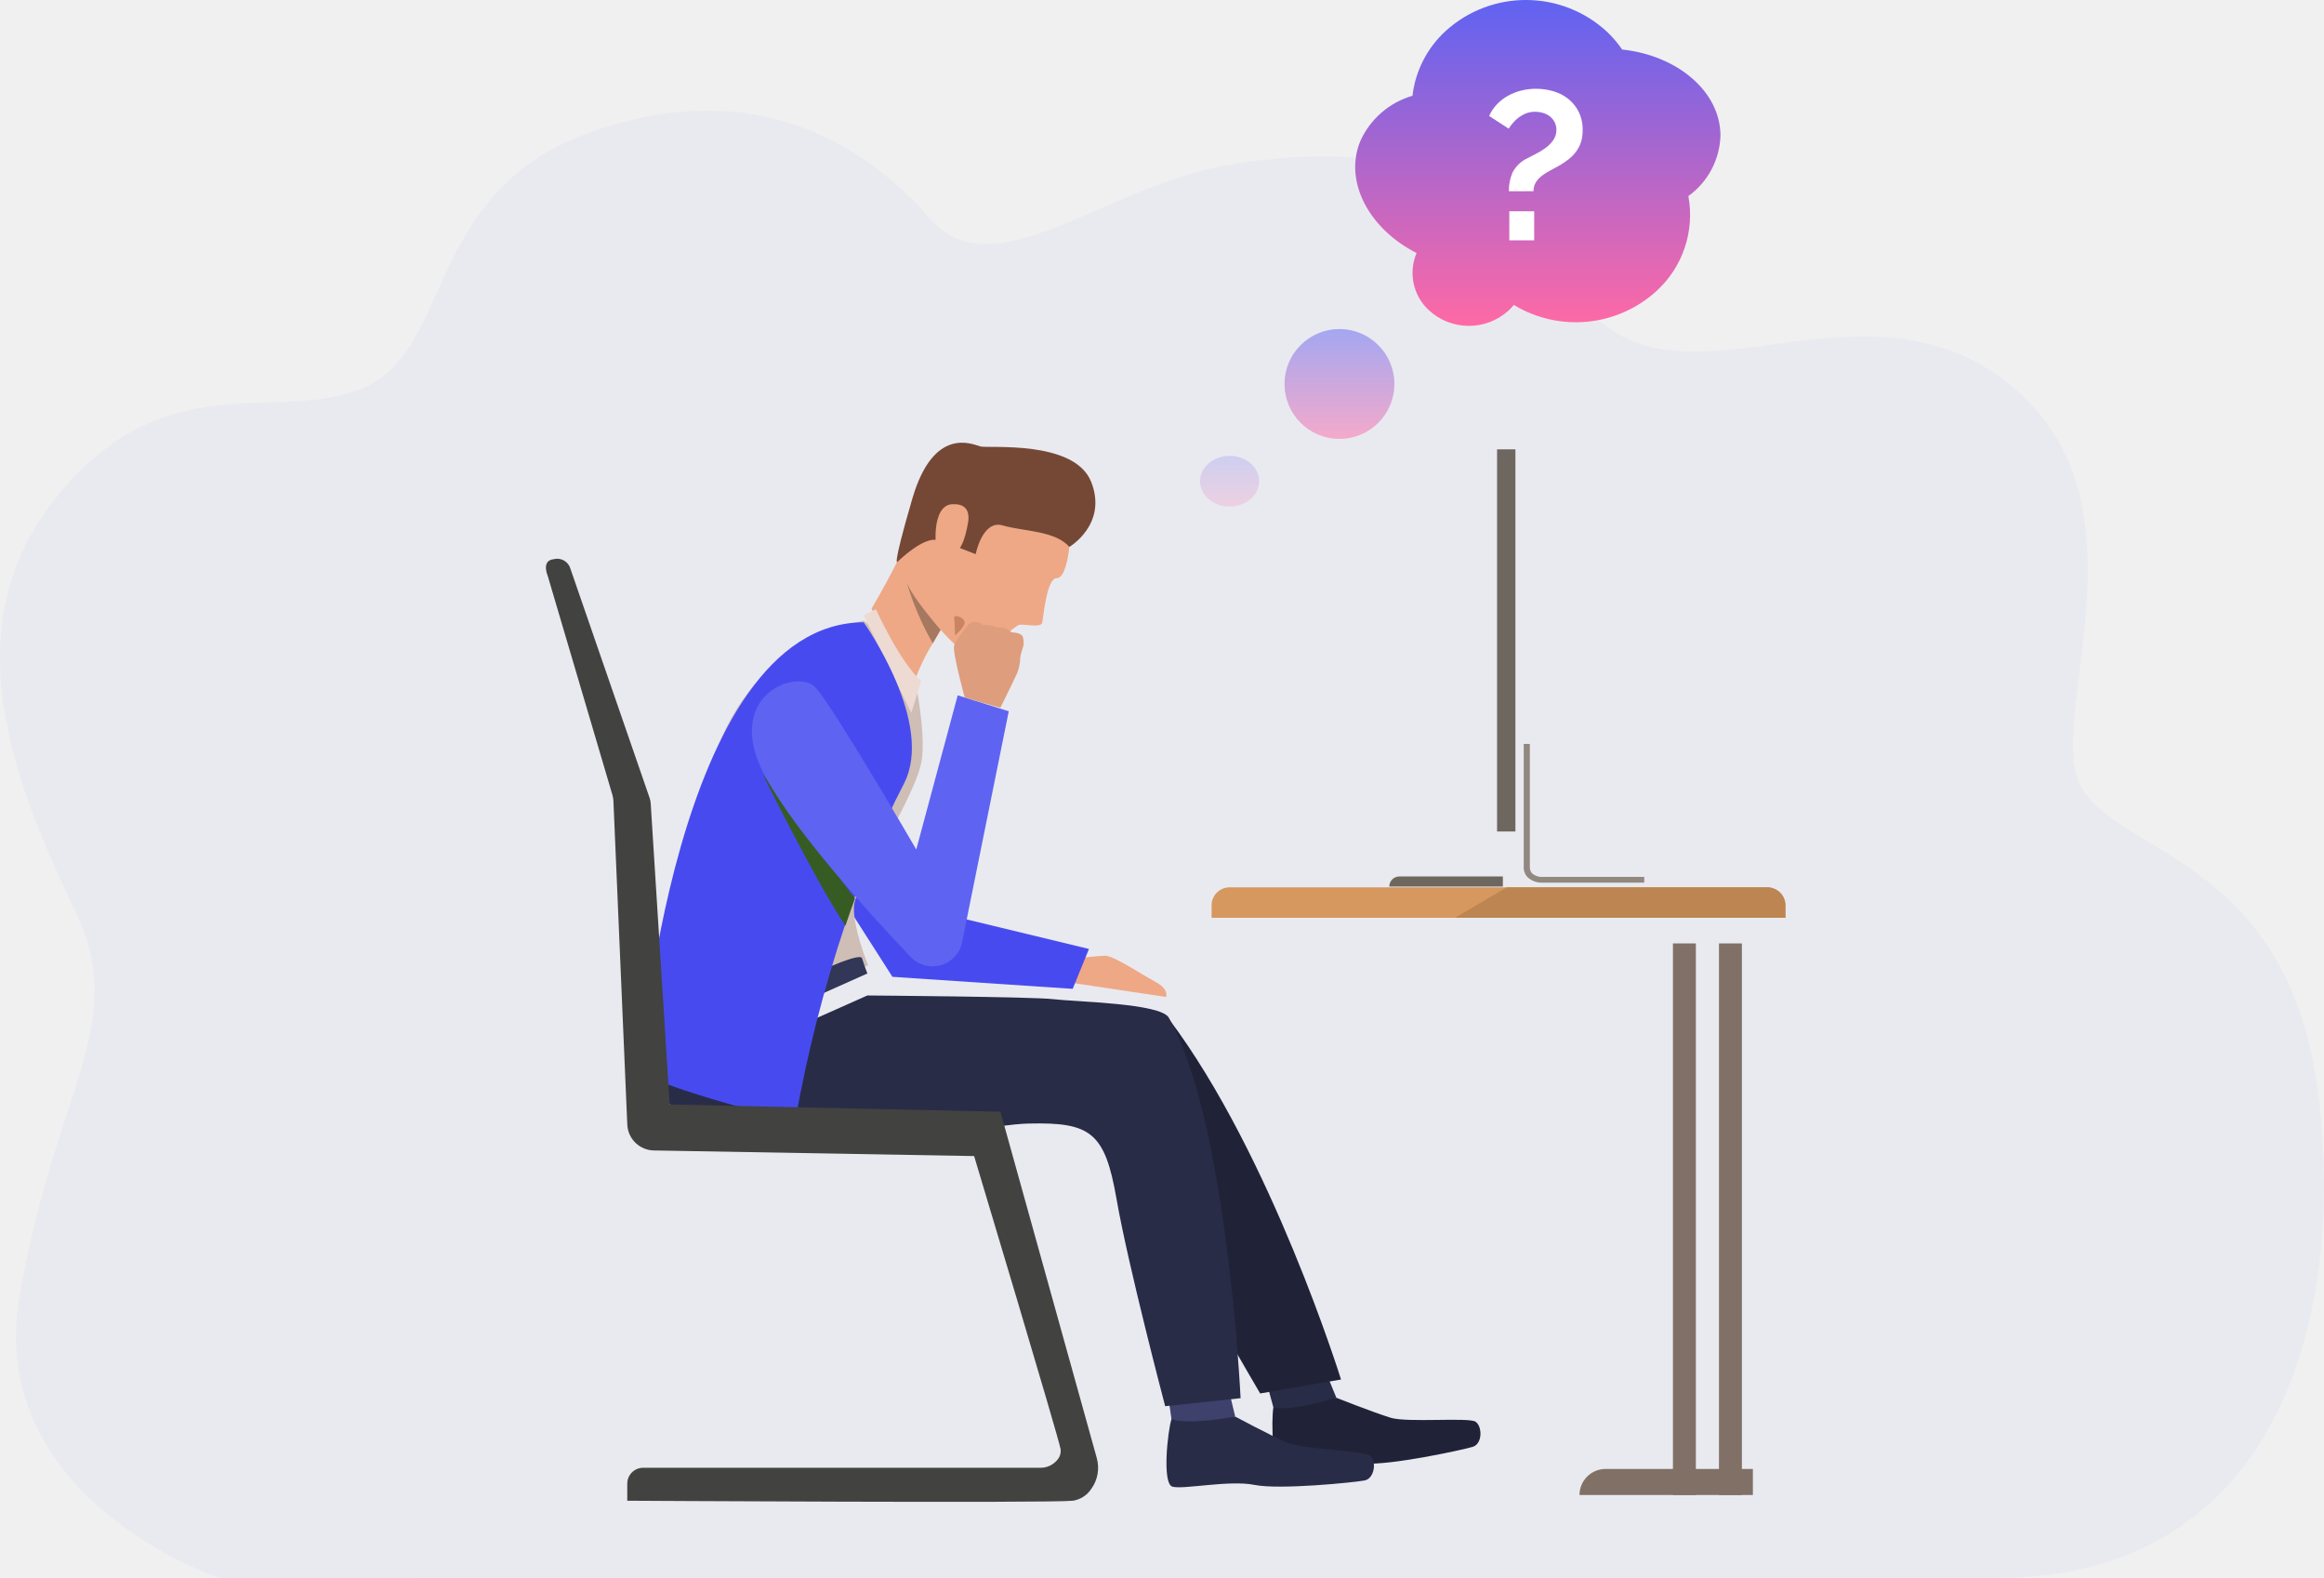
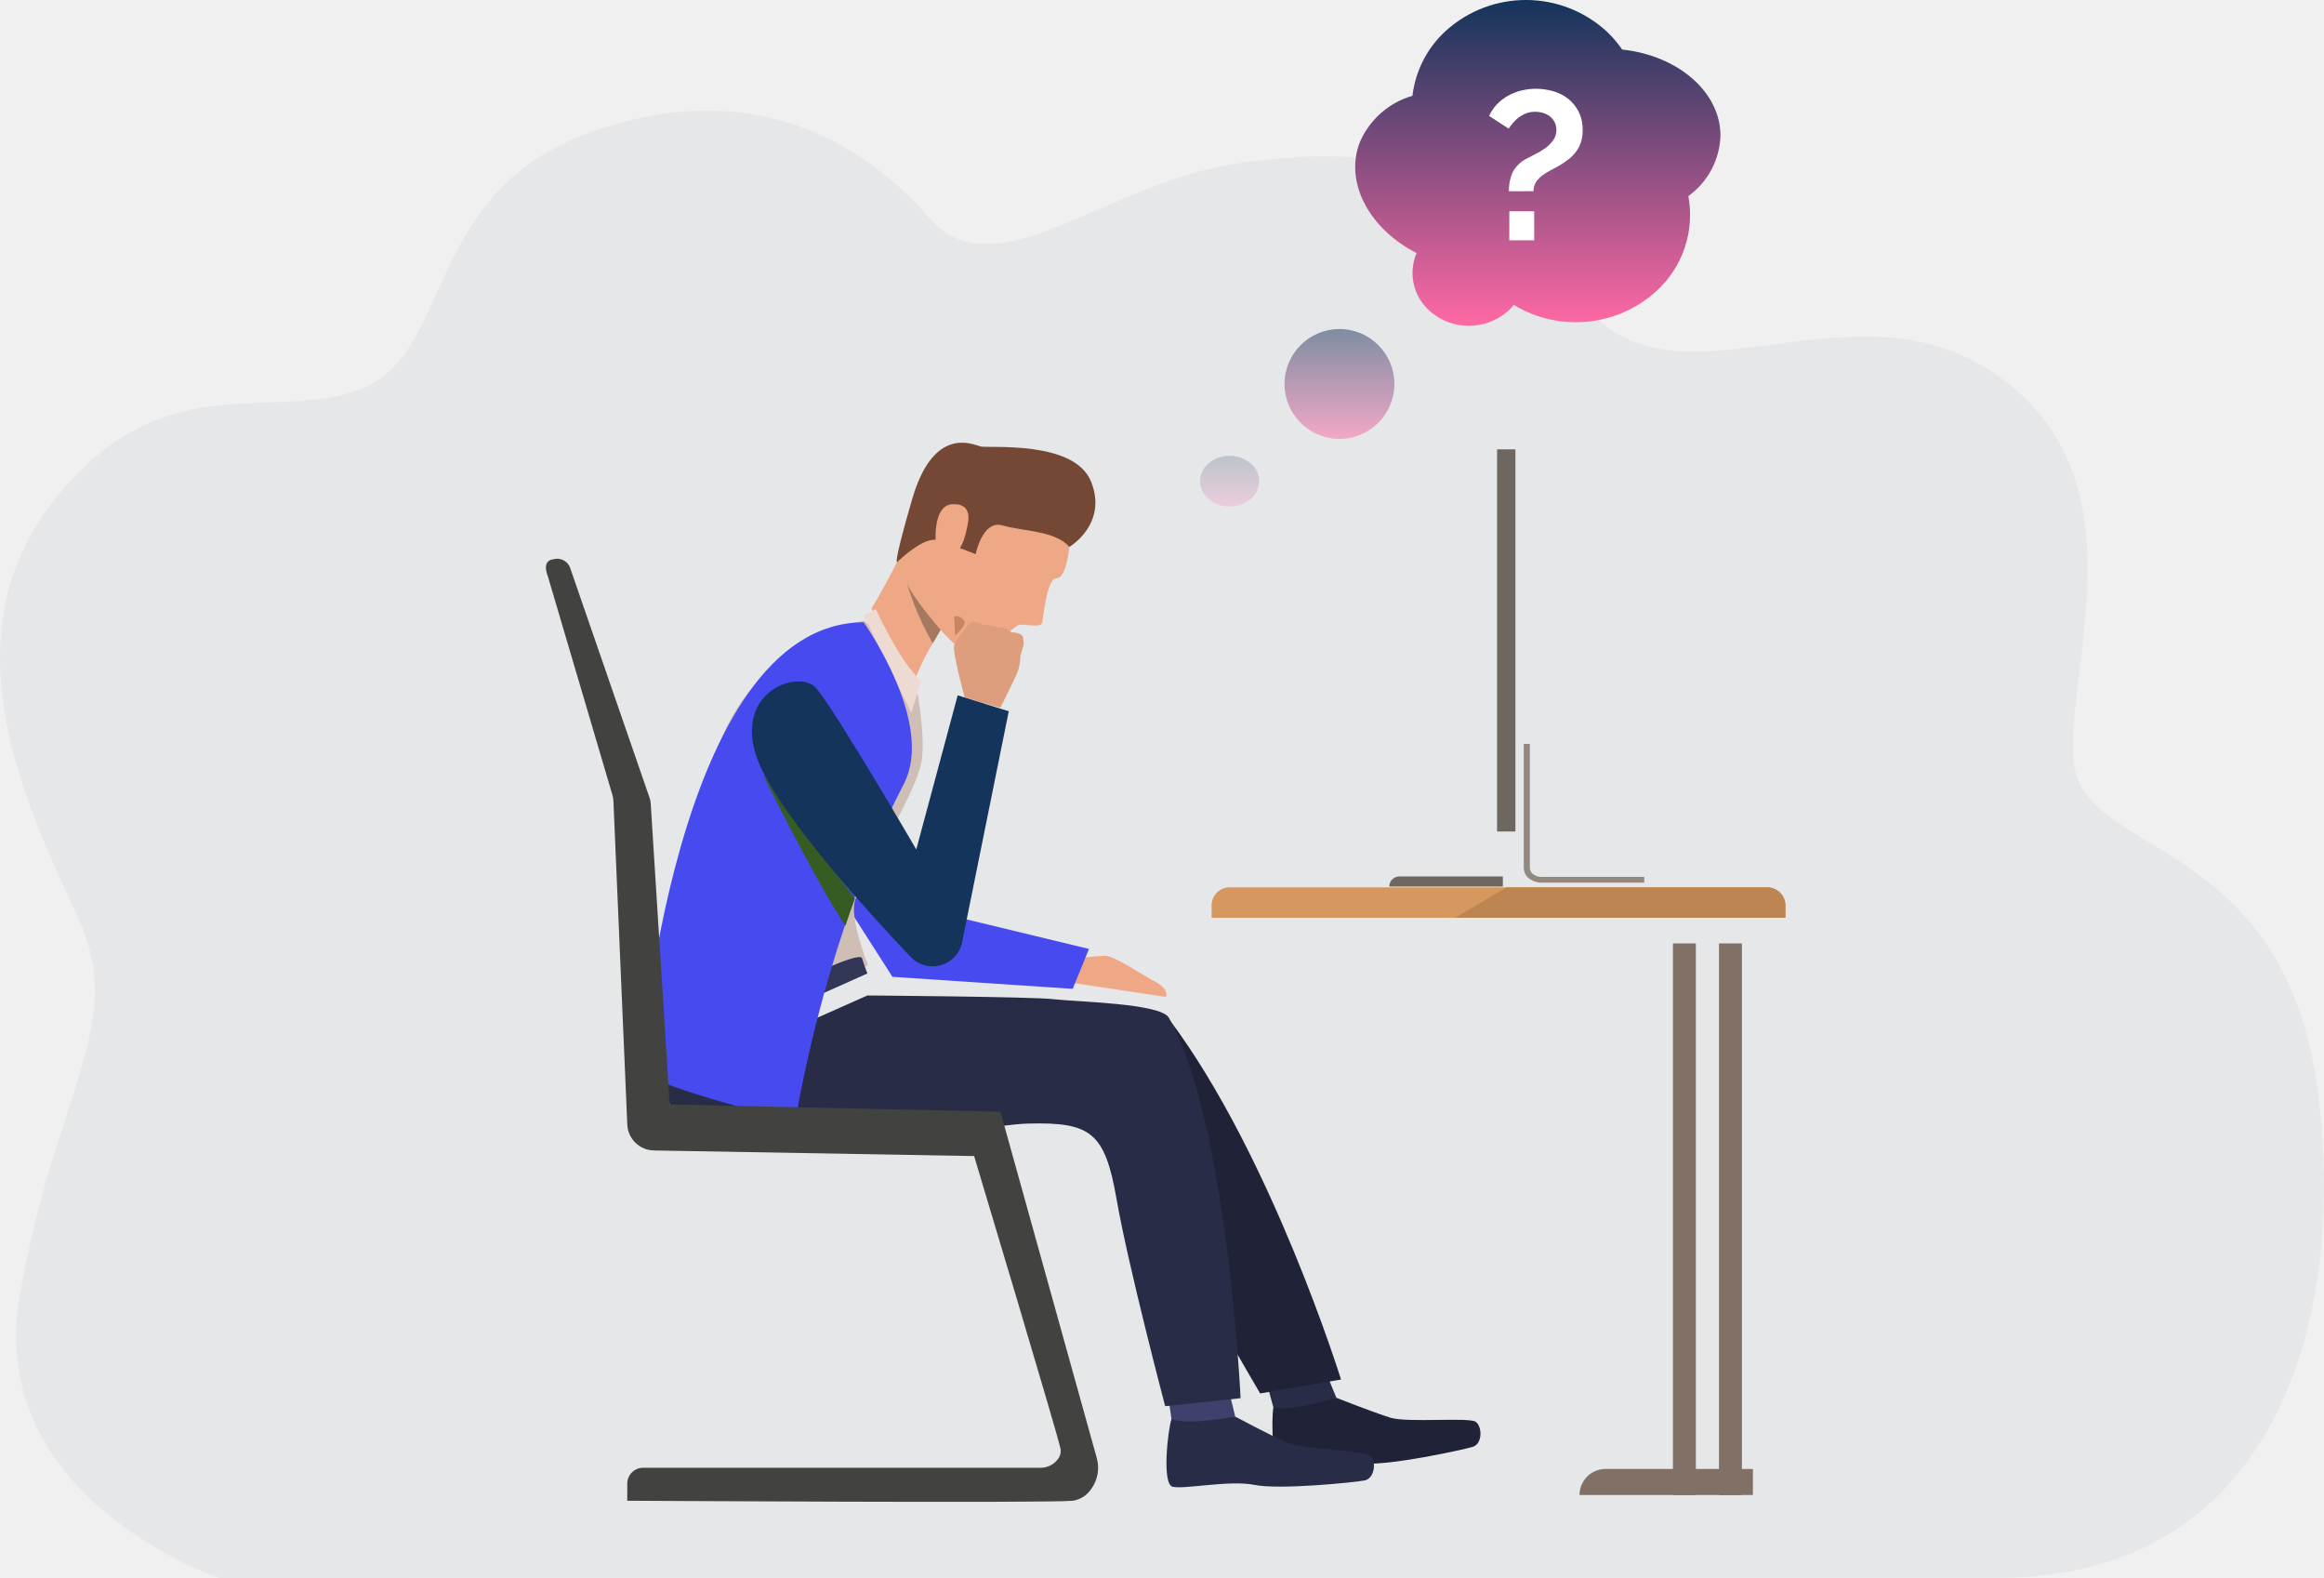
<svg xmlns="http://www.w3.org/2000/svg" width="275" height="186.666" viewBox="0 0 275 186.666">
  <defs>
    <linearGradient id="linear-gradient" x1="0.5" x2="0.5" y2="1" gradientUnits="objectBoundingBox">
-       <stop offset="0" stop-color="#5f63f2" />
+       <stop offset="0" stop-color="#14345b" />
      <stop offset="1" stop-color="#ff69a5" />
    </linearGradient>
  </defs>
  <g id="Group_1585" data-name="Group 1585" transform="translate(-340 -616.5)">
-     <path id="Path_1010" data-name="Path 1010" d="M580.85,282.735s-27.8-9.3-23.618-33.439S570,217.378,564.125,204.6s-15.914-32.912-2.758-49.462,26.58-8.68,36.82-13.31,7.09-23.146,26.521-30.091,32.54,1.389,40.225,10.184,20.794-4.166,36.164-6.481,29.383-.926,40.232,15.276,31.926-2.778,49.867,9.722,7.625,35.646,9.167,46.294,24.829,8.433,28.781,38.242c3.508,26.46-4.513,57.755-37.948,57.755Z" transform="translate(-214.9 520.432)" fill="#5f63f2" opacity="0.05" />
+     <path id="Path_1010" data-name="Path 1010" d="M580.85,282.735s-27.8-9.3-23.618-33.439S570,217.378,564.125,204.6s-15.914-32.912-2.758-49.462,26.58-8.68,36.82-13.31,7.09-23.146,26.521-30.091,32.54,1.389,40.225,10.184,20.794-4.166,36.164-6.481,29.383-.926,40.232,15.276,31.926-2.778,49.867,9.722,7.625,35.646,9.167,46.294,24.829,8.433,28.781,38.242c3.508,26.46-4.513,57.755-37.948,57.755Z" transform="translate(-214.9 520.432)" fill="#14345b" opacity="0.05" />
    <g id="Group_1584" data-name="Group 1584" transform="translate(404.603 616.5)">
      <path id="Path_521" data-name="Path 521" d="M2045.828,1564.455s.029-2.815-4.078-3.012c-4.717-.226-35.4-.425-35.4-.425l.2,2.995Z" transform="translate(-1992.736 -1431.411)" fill="#d6985e" />
      <g id="Group_515" data-name="Group 515" transform="translate(0 52.37)">
        <g id="Group_511" data-name="Group 511" transform="translate(11.169 0)">
          <g id="Group_482" data-name="Group 482" transform="translate(50.472 60.681)">
            <path id="Path_522" data-name="Path 522" d="M1903.891,1474.176c.112-.435.054-1.107-1.394-1.868s-4.676-2.953-5.786-3.012a30.628,30.628,0,0,0-3.245.32c-.449-.01-1.314,2.8-1.314,2.8Z" transform="translate(-1892.152 -1469.29)" fill="#eea886" />
          </g>
          <g id="Group_483" data-name="Group 483" transform="translate(19.361 37.246)">
            <path id="Path_523" data-name="Path 523" d="M1947.839,1333.1l9.675,17.852,19.849,4.791-1.923,4.719-21.333-1.422-10.468-16.373Z" transform="translate(-1943.64 -1333.103)" fill="#474bef" />
          </g>
          <g id="Group_486" data-name="Group 486" transform="translate(74.79 112.953)">
            <g id="Group_485" data-name="Group 485">
              <g id="Group_484" data-name="Group 484">
                <path id="Path_524" data-name="Path 524" d="M1690.906,1766.32s4.439,1.754,6.422,2.363,9.245-.076,10.051.47.84,2.608-.327,2.969-9.841,2.235-12.865,1.967-8.347,1.52-9.617,1.288-1.381-6.479-1.113-7.919S1690.906,1766.32,1690.906,1766.32Z" transform="translate(-1683.337 -1766.294)" fill="#202338" />
              </g>
            </g>
          </g>
          <g id="Group_489" data-name="Group 489" transform="translate(74.208 110.476)">
            <g id="Group_488" data-name="Group 488" transform="translate(0)">
              <g id="Group_487" data-name="Group 487">
                <path id="Path_525" data-name="Path 525" d="M1786.288,1751.478l1.021,2.5s-5.351,1.67-7.45,1.14l-.7-2.552Z" transform="translate(-1779.158 -1751.478)" fill="#292c47" />
              </g>
            </g>
          </g>
          <g id="Group_492" data-name="Group 492" transform="translate(62.257 114.797)">
            <g id="Group_491" data-name="Group 491" transform="translate(0)">
              <g id="Group_490" data-name="Group 490">
                <path id="Path_526" data-name="Path 526" d="M1762.28,1777.732s4.187,2.235,6.079,3.061,9.189.953,9.921,1.585.506,2.683-.7,2.912-10.054,1.124-13.023.522-8.48.58-9.712.209-.555-6.587-.107-7.987S1762.28,1777.732,1762.28,1777.732Z" transform="translate(-1754.146 -1777.323)" fill="#292c47" />
              </g>
            </g>
          </g>
          <g id="Group_495" data-name="Group 495" transform="translate(62.476 112.604)">
            <g id="Group_494" data-name="Group 494" transform="translate(0)">
              <g id="Group_493" data-name="Group 493">
                <path id="Path_527" data-name="Path 527" d="M1853.685,1764.207l.626,2.6s-5.524,1.063-7.541.3l-.374-2.612Z" transform="translate(-1846.396 -1764.207)" fill="#3d416b" />
              </g>
            </g>
          </g>
          <g id="Group_496" data-name="Group 496" transform="translate(2.294 65.76)">
            <path id="Path_528" data-name="Path 528" d="M1801.566,1484.047s19.091.147,21.432.437c2.537.314,12.132.408,13.331,2,12.107,16.09,20.347,42.622,20.347,42.622l-9.568,1.65s-9.253-15.7-13.129-23.861c-3.48-7.324-6.457-9.206-13.765-9.045s-30.679-1.249-44.154-2.711Z" transform="translate(-1776.059 -1484.047)" fill="#202338" />
          </g>
          <g id="Group_497" data-name="Group 497" transform="translate(1.927 21.045)">
            <path id="Path_529" data-name="Path 529" d="M2084.159,1243.478s1.873,7.718,1.414,11.972-7.685,14.921-8.029,17.29,1.633,7.266,1.633,7.266l-25.019,10.881a138.72,138.72,0,0,1,1.07-14.884c1.028-8.077,4.267-14.468,5.4-19.033a23.377,23.377,0,0,1,18.024-17.741Z" transform="translate(-2054.157 -1239.23)" fill="#cfbeb6" />
          </g>
          <g id="Group_498" data-name="Group 498" transform="translate(1.927 65.39)">
            <path id="Path_530" data-name="Path 530" d="M1867.749,1481.834s19.662.147,22,.437c2.537.314,12.7.466,13.67,2.189,6.937,12.268,8.495,45.013,8.495,45.013l-8.925.945s-4.385-16.619-5.76-24.534-3.095-9.066-10.4-8.9-35.929,7.322-44.015-4.053Z" transform="translate(-1842.813 -1481.834)" fill="#292c47" />
          </g>
          <g id="Group_499" data-name="Group 499" transform="translate(31.181 0.835)">
            <path id="Path_531" data-name="Path 531" d="M1975.815,1138.2s-.233,4.733-1.606,4.715c-1.134-.015-1.552,4.523-1.679,5.231s-2.155.13-2.765.288-4.621,4.071-6.159,3.39-6.709-6.505-7.377-9.248,2.892-11.419,6.2-14.061S1976.185,1129.915,1975.815,1138.2Z" transform="translate(-1956.147 -1127.715)" fill="#eea886" />
          </g>
          <g id="Group_500" data-name="Group 500" transform="translate(27.358 6.314)">
            <path id="Path_532" data-name="Path 532" d="M2047.72,1175.336s-.236.38-.589.973c-.26.436-.585.988-.927,1.588a24.15,24.15,0,0,0-2.211,4.629c-.44,1.9-5.033-8.738-5.033-8.738a91.1,91.1,0,0,0,5.964-11.992C2047.564,1155.24,2047.72,1175.336,2047.72,1175.336Z" transform="translate(-2038.959 -1160.481)" fill="#eea886" />
          </g>
          <g id="Group_501" data-name="Group 501" transform="translate(30.337)">
            <path id="Path_533" data-name="Path 533" d="M1959.779,1135.05s4.563-2.678,2.589-7.689-12.2-3.944-13.118-4.2-5.52-2.48-8.052,6.183-1.721,7.438-1.721,7.438,3.067-3.016,4.691-2.524c1.763.534,4.528,1.649,4.528,1.649s.8-4.106,3.2-3.4S1958.13,1133.112,1959.779,1135.05Z" transform="translate(-1939.353 -1122.72)" fill="#754836" />
          </g>
          <g id="Group_502" data-name="Group 502" transform="translate(34.933 7.27)">
            <path id="Path_534" data-name="Path 534" d="M2027.474,1168.939c.109-.564.772-2.875-1.772-2.733s-2,5.513-1.713,5.739S2026.56,1173.682,2027.474,1168.939Z" transform="translate(-2023.736 -1166.2)" fill="#eea886" />
          </g>
          <g id="Group_503" data-name="Group 503" transform="translate(31.525 16.555)">
            <path id="Path_535" data-name="Path 535" d="M2046.275,1227.314c-.26.437-.585.987-.927,1.588a33.527,33.527,0,0,1-3.078-7.175C2042.9,1223.436,2046.275,1227.314,2046.275,1227.314Z" transform="translate(-2042.271 -1221.727)" fill="#a77860" />
          </g>
          <g id="Group_504" data-name="Group 504" transform="translate(37.127 20.506)">
            <path id="Path_536" data-name="Path 536" d="M2026.406,1247.657s-.033-1.577-.1-2.06,1.02-.157,1.221.405S2026.406,1247.657,2026.406,1247.657Z" transform="translate(-2026.299 -1245.362)" fill="#c98462" />
          </g>
          <g id="Group_505" data-name="Group 505" transform="translate(37.104 21.199)">
            <path id="Path_537" data-name="Path 537" d="M1995.148,1245.269a3.032,3.032,0,0,1,.091,1.025s-.2.6-.311,1.036a2.775,2.775,0,0,0-.072.339,5.581,5.581,0,0,1-.348,1.856c-.331.777-2.012,4.159-2.012,4.159l-2.368-.658-1.862-.592s-1.466-5.338-1.246-6.1a2,2,0,0,1,.075-.212,7.473,7.473,0,0,1,.891-1.3c.064-.115.781-1.217,1.188-1.271a1.393,1.393,0,0,1,1.247.36,3.4,3.4,0,0,1,1.739.287,2.079,2.079,0,0,1,1.654.568S1994.867,1244.746,1995.148,1245.269Z" transform="translate(-1986.997 -1243.531)" fill="#de9d7d" />
          </g>
          <g id="Group_506" data-name="Group 506" transform="translate(26.422 19.701)">
            <path id="Path_538" data-name="Path 538" d="M2056.614,1234.888s2.893,6.337,5.366,8.486l-1.167,3.77-5.646-11.53Z" transform="translate(-2055.166 -1234.888)" fill="#eddad3" />
          </g>
          <g id="Group_507" data-name="Group 507" transform="translate(18.536 60.85)">
            <path id="Path_539" data-name="Path 539" d="M2099.3,1472.2s-.36-.906-.634-1.8-7.693,2.78-7.693,2.78l1.785,1.94Z" transform="translate(-2090.969 -1470.261)" fill="#323657" />
          </g>
          <g id="Group_508" data-name="Group 508" transform="translate(0 21.242)">
            <path id="Path_540" data-name="Path 540" d="M2092.535,1258.344c-.707,1.36-1.381,2.741-2.021,4.132h0c-1.409,3.059-2.661,6.168-3.766,9.211q-.592,1.627-1.128,3.224a160.43,160.43,0,0,0-5.955,23.413s-15.93-3.983-18.31-5.956c0,0,3.883-53.006,26.422-53.138h0C2087.916,1239.429,2096.248,1251.2,2092.535,1258.344Z" transform="translate(-2061.354 -1239.23)" fill="#474bef" />
          </g>
          <g id="Group_509" data-name="Group 509" transform="translate(14.477 39.205)">
            <path id="Path_541" data-name="Path 541" d="M2110.143,1360.047q-.592,1.626-1.128,3.224c-3.507-5.213-9.693-17.745-9.789-17.94Z" transform="translate(-2099.226 -1345.331)" fill="#375c23" />
          </g>
          <g id="Group_510" data-name="Group 510" transform="translate(13.199 28.235)">
-             <path id="Path_542" data-name="Path 542" d="M2021.314,1283.192l6.043,1.885-5.576,27.591a3.581,3.581,0,0,1-6.032,1.473c-5.205-5.484-13.456-14.63-17.065-21.087-5.475-9.8,3.661-13.207,5.854-10.739s11.874,19.111,11.874,19.111Z" transform="translate(-1996.961 -1281.543)" fill="#5f63f2" />
+             <path id="Path_542" data-name="Path 542" d="M2021.314,1283.192l6.043,1.885-5.576,27.591a3.581,3.581,0,0,1-6.032,1.473c-5.205-5.484-13.456-14.63-17.065-21.087-5.475-9.8,3.661-13.207,5.854-10.739s11.874,19.111,11.874,19.111Z" transform="translate(-1996.961 -1281.543)" fill="#14345b" />
          </g>
        </g>
        <path id="Path_543" data-name="Path 543" d="M1940.441,1206.2l9.361,27.088a2.422,2.422,0,0,1,.128.638l2.245,35.618,39.138.86,11.4,40.965a4.256,4.256,0,0,1-.63,3.625,3.186,3.186,0,0,1-2.2,1.428c-2.481.3-52.727,0-52.727,0v-2.049a1.881,1.881,0,0,1,1.912-1.849h46.973a2.553,2.553,0,0,0,1.995-.925,1.61,1.61,0,0,0,.4-1.267c-.207-1.306-10.235-34.682-10.235-34.682l-37.844-.662a3.206,3.206,0,0,1-3.195-3.016l-1.644-38.325a3.03,3.03,0,0,0-.12-.719l-7.65-25.9s-.8-1.805.672-1.98A1.635,1.635,0,0,1,1940.441,1206.2Z" transform="translate(-1937.535 -1191.263)" fill="#424240" />
        <path id="Path_544" data-name="Path 544" d="M1505.811,1425.752v1.338h67.9v-1.338a2.138,2.138,0,0,0-1.994-2.258H1507.8A2.139,2.139,0,0,0,1505.811,1425.752Z" transform="translate(-1427.044 -1370.893)" fill="#d6985e" />
        <path id="Rectangle_91" data-name="Rectangle 91" d="M3.083,0H20.518a0,0,0,0,1,0,0V3.083a0,0,0,0,1,0,0H0a0,0,0,0,1,0,0v0A3.083,3.083,0,0,1,3.083,0Z" transform="translate(122.3 121.401)" fill="#807066" />
        <rect id="Rectangle_92" data-name="Rectangle 92" width="2.712" height="65.253" transform="translate(138.804 59.232)" fill="#807066" />
        <rect id="Rectangle_93" data-name="Rectangle 93" width="2.712" height="65.253" transform="translate(133.356 59.232)" fill="#807066" />
        <rect id="Rectangle_94" data-name="Rectangle 94" width="2.171" height="45.207" transform="translate(112.546 0.785)" fill="#6e6760" />
        <g id="Group_512" data-name="Group 512" transform="translate(115.703 35.63)">
          <path id="Path_545" data-name="Path 545" d="M1601.964,1341.762H1613.9v-.68h-11.941a1.791,1.791,0,0,1-1.331-.413,1.051,1.051,0,0,1-.265-.78l0-.022v-14.515h-.724v14.479a1.708,1.708,0,0,0,.438,1.281A2.473,2.473,0,0,0,1601.964,1341.762Z" transform="translate(-1599.641 -1325.353)" fill="#918880" />
        </g>
        <path id="Rectangle_95" data-name="Rectangle 95" d="M1.191,0H13.44a0,0,0,0,1,0,0V1.191a0,0,0,0,1,0,0H0a0,0,0,0,1,0,0v0A1.191,1.191,0,0,1,1.191,0Z" transform="translate(99.792 51.31)" fill="#6e6760" />
        <path id="Path_546" data-name="Path 546" d="M1505.811,1427.09h39.09v-1.338a2.162,2.162,0,0,0-2.051-2.258h-30.918Z" transform="translate(-1398.234 -1370.893)" fill="#bc8551" />
      </g>
      <g id="Group_1583" data-name="Group 1583" transform="translate(77.698 0)">
        <ellipse id="Ellipse_110" data-name="Ellipse 110" cx="3.5" cy="3" rx="3.5" ry="3" transform="translate(-0.302 53.924)" opacity="0.2" fill="url(#linear-gradient)" />
        <circle id="Ellipse_111" data-name="Ellipse 111" cx="6.5" cy="6.5" r="6.5" transform="translate(9.698 38.924)" opacity="0.5" fill="url(#linear-gradient)" />
        <path id="Path_1008" data-name="Path 1008" d="M916.276,89.427c.016-5.205-5.05-9.519-11.638-10.22a12.915,12.915,0,0,0-1.78-2.092,14.13,14.13,0,0,0-19.1-.1,12.343,12.343,0,0,0-3.93,7.665,9.718,9.718,0,0,0-6.2,5.429c-1.9,4.754,1.053,10.3,6.688,13.175a6,6,0,0,0,1.445,6.754,6.981,6.981,0,0,0,9.438.048,6.437,6.437,0,0,0,.621-.666,14.172,14.172,0,0,0,16.857-1.619,12.194,12.194,0,0,0,3.8-11.257A9.161,9.161,0,0,0,916.276,89.427Z" transform="translate(-854.993 -73.349)" fill="url(#linear-gradient)" />
        <g id="Group_516" data-name="Group 516" transform="translate(33.908 10.511)">
          <path id="Path_563" data-name="Path 563" d="M1633.9,844.007a5.431,5.431,0,0,1,.424-2.194,3.752,3.752,0,0,1,1.751-1.7q.4-.224.982-.511a8.106,8.106,0,0,0,1.141-.685,4.043,4.043,0,0,0,.942-.935,2.064,2.064,0,0,0,.385-1.234,1.935,1.935,0,0,0-.212-.922,2.138,2.138,0,0,0-.557-.673,2.367,2.367,0,0,0-.809-.411,3.312,3.312,0,0,0-.942-.137,2.891,2.891,0,0,0-1.061.187,3.684,3.684,0,0,0-.862.474,4.123,4.123,0,0,0-.69.648,7.158,7.158,0,0,0-.517.685l-2.308-1.5a4.8,4.8,0,0,1,.915-1.371,5.554,5.554,0,0,1,1.3-1.01,6.324,6.324,0,0,1,1.579-.623,7.218,7.218,0,0,1,1.751-.212,7.372,7.372,0,0,1,1.99.274,5.175,5.175,0,0,1,1.765.872,4.58,4.58,0,0,1,1.274,1.533,4.741,4.741,0,0,1,.491,2.231,4.546,4.546,0,0,1-.2,1.408,3.818,3.818,0,0,1-.571,1.109,4.8,4.8,0,0,1-.875.9,9.94,9.94,0,0,1-1.141.773q-.531.3-1.061.573a6.444,6.444,0,0,0-.969.611,3.035,3.035,0,0,0-.716.773,1.931,1.931,0,0,0-.279,1.059Zm.053,5.808v-3.44h2.945v3.44Z" transform="translate(-1631.565 -831.893)" fill="#fff" />
        </g>
      </g>
    </g>
  </g>
</svg>
